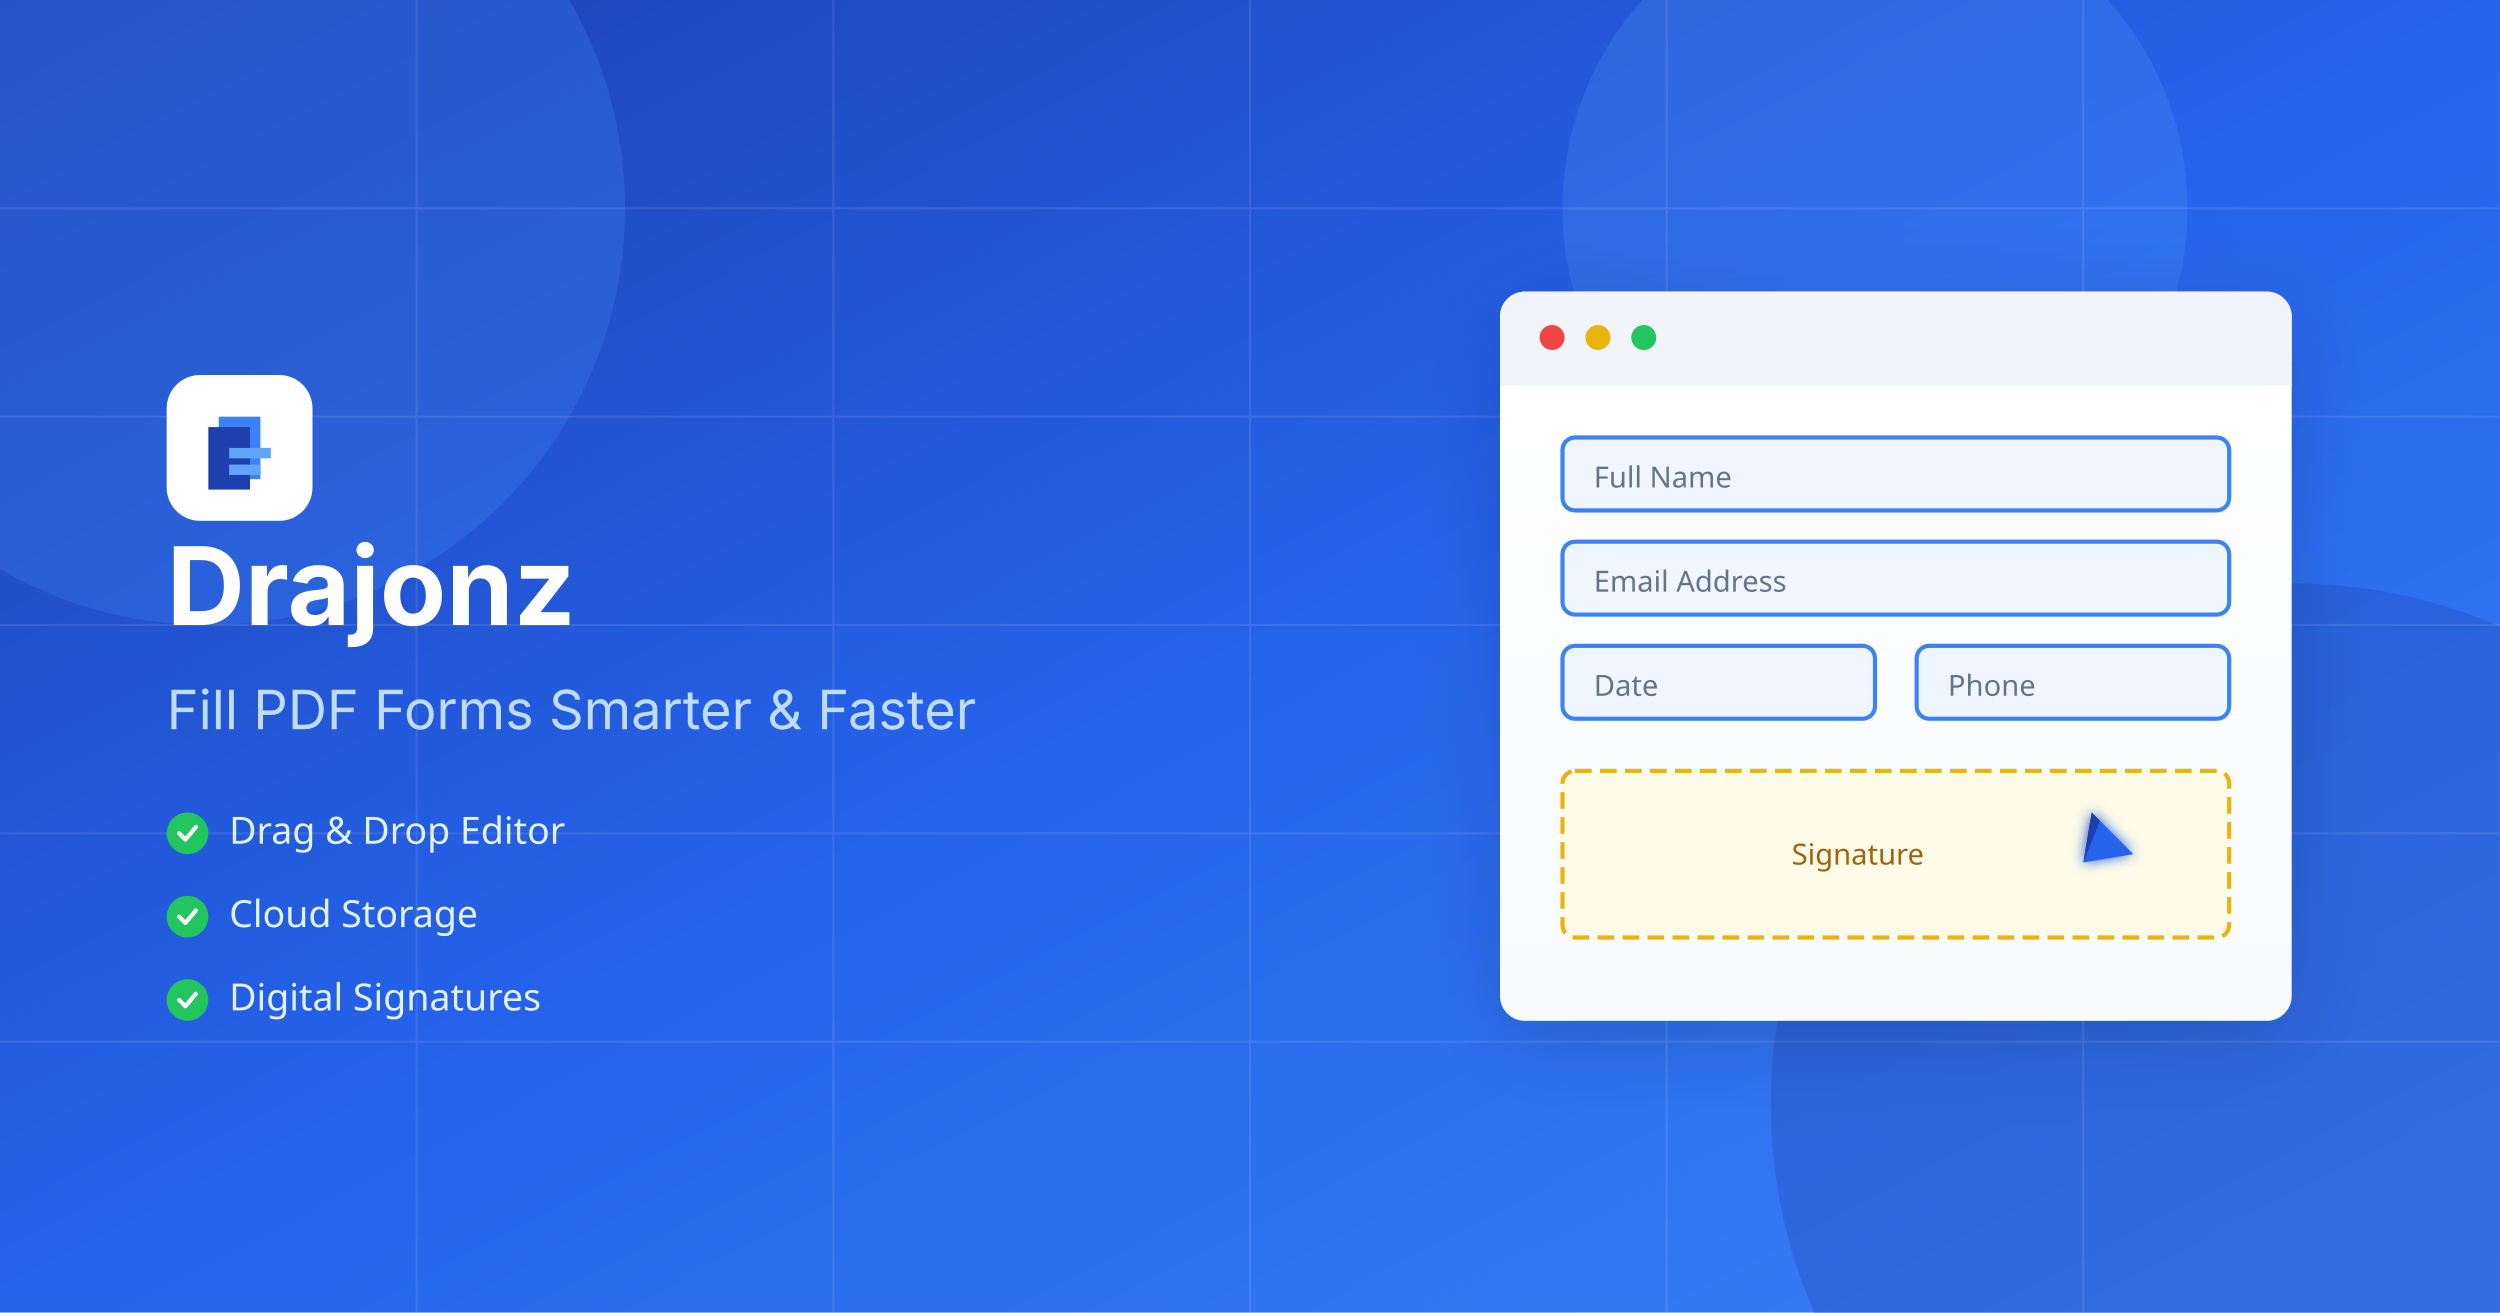
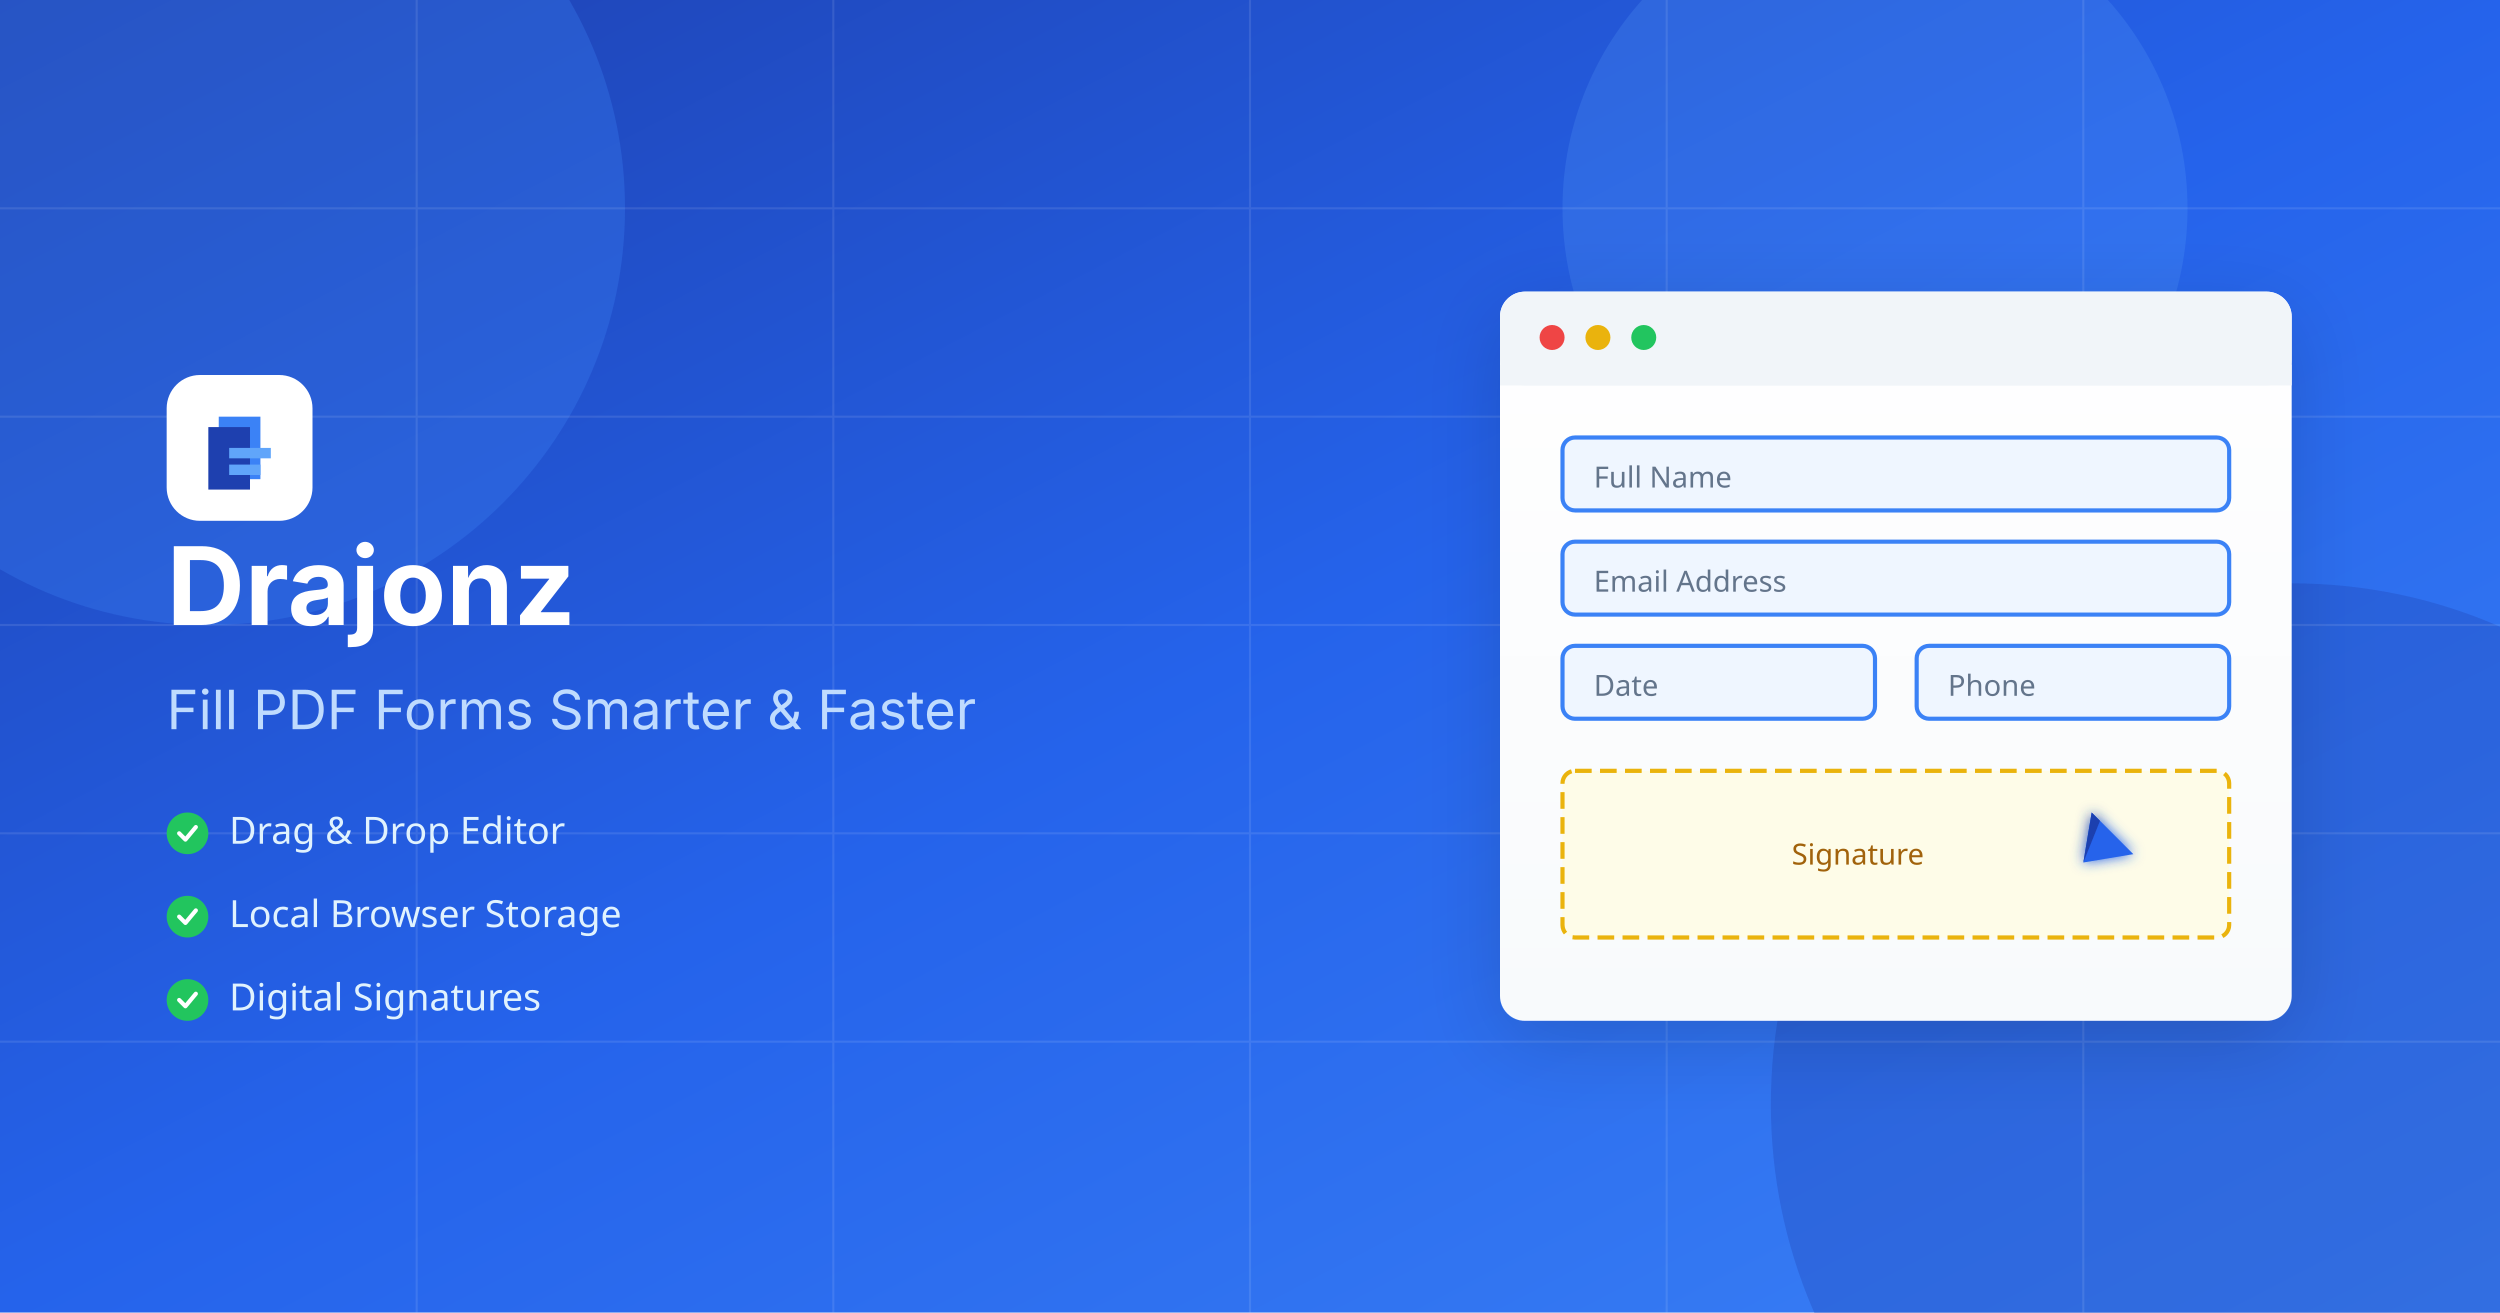
<svg xmlns="http://www.w3.org/2000/svg" width="1200" height="630" viewBox="0 0 1200 630" fill="none">
  <defs>
    <linearGradient id="bgGradient" x1="0%" y1="0%" x2="100%" y2="100%">
      <stop offset="0%" style="stop-color:#1e40af" />
      <stop offset="50%" style="stop-color:#2563eb" />
      <stop offset="100%" style="stop-color:#3b82f6" />
    </linearGradient>
    <linearGradient id="cardGradient" x1="0%" y1="0%" x2="0%" y2="100%">
      <stop offset="0%" style="stop-color:#ffffff" />
      <stop offset="100%" style="stop-color:#f8fafc" />
    </linearGradient>
    <filter id="shadow" x="-20%" y="-20%" width="140%" height="140%">
      <feDropShadow dx="0" dy="10" stdDeviation="20" flood-color="#000" flood-opacity="0.15" />
    </filter>
    <filter id="glow" x="-50%" y="-50%" width="200%" height="200%">
      <feGaussianBlur stdDeviation="3" result="coloredBlur" />
      <feMerge>
        <feMergeNode in="coloredBlur" />
        <feMergeNode in="SourceGraphic" />
      </feMerge>
    </filter>
  </defs>
  <rect width="1200" height="630" fill="url(#bgGradient)" />
  <circle cx="100" cy="100" r="200" fill="#3b82f6" opacity="0.3" />
  <circle cx="1100" cy="530" r="250" fill="#1e40af" opacity="0.3" />
  <circle cx="900" cy="100" r="150" fill="#60a5fa" opacity="0.2" />
  <g opacity="0.1">
    <line x1="0" y1="100" x2="1200" y2="100" stroke="white" stroke-width="1" />
    <line x1="0" y1="200" x2="1200" y2="200" stroke="white" stroke-width="1" />
    <line x1="0" y1="300" x2="1200" y2="300" stroke="white" stroke-width="1" />
    <line x1="0" y1="400" x2="1200" y2="400" stroke="white" stroke-width="1" />
    <line x1="0" y1="500" x2="1200" y2="500" stroke="white" stroke-width="1" />
    <line x1="200" y1="0" x2="200" y2="630" stroke="white" stroke-width="1" />
    <line x1="400" y1="0" x2="400" y2="630" stroke="white" stroke-width="1" />
    <line x1="600" y1="0" x2="600" y2="630" stroke="white" stroke-width="1" />
    <line x1="800" y1="0" x2="800" y2="630" stroke="white" stroke-width="1" />
    <line x1="1000" y1="0" x2="1000" y2="630" stroke="white" stroke-width="1" />
  </g>
  <g filter="url(#shadow)" transform="translate(720, 140)">
    <rect x="0" y="0" width="380" height="350" rx="12" fill="url(#cardGradient)" />
    <rect x="0" y="0" width="380" height="45" rx="12" fill="#f1f5f9" />
    <rect x="0" y="35" width="380" height="10" fill="#f1f5f9" />
    <circle cx="25" cy="22" r="6" fill="#ef4444" />
    <circle cx="47" cy="22" r="6" fill="#eab308" />
    <circle cx="69" cy="22" r="6" fill="#22c55e" />
    <rect x="30" y="70" width="320" height="35" rx="6" fill="#eff6ff" stroke="#3b82f6" stroke-width="2" />
    <text x="45" y="94" font-family="system-ui, sans-serif" font-size="14" fill="#64748b">Full Name</text>
    <rect x="30" y="120" width="320" height="35" rx="6" fill="#eff6ff" stroke="#3b82f6" stroke-width="2" />
    <text x="45" y="144" font-family="system-ui, sans-serif" font-size="14" fill="#64748b">Email Address</text>
    <rect x="30" y="170" width="150" height="35" rx="6" fill="#eff6ff" stroke="#3b82f6" stroke-width="2" />
    <text x="45" y="194" font-family="system-ui, sans-serif" font-size="14" fill="#64748b">Date</text>
    <rect x="200" y="170" width="150" height="35" rx="6" fill="#eff6ff" stroke="#3b82f6" stroke-width="2" />
    <text x="215" y="194" font-family="system-ui, sans-serif" font-size="14" fill="#64748b">Phone</text>
    <rect x="30" y="230" width="320" height="80" rx="6" fill="#fefce8" stroke="#eab308" stroke-width="2" stroke-dasharray="8,4" />
    <text x="140" y="275" font-family="system-ui, sans-serif" font-size="14" fill="#a16207">Signature</text>
    <g transform="translate(280, 250)" filter="url(#glow)">
      <path d="M0 24L4 0L24 20L12 22L0 24Z" fill="#2563eb" />
      <path d="M4 0L8 4L0 24L4 0Z" fill="#1e40af" />
    </g>
  </g>
  <g transform="translate(80, 180)">
    <rect x="0" y="0" width="70" height="70" rx="16" fill="white" />
    <g transform="translate(15, 15)">
      <path d="M10 5L30 5L30 35L10 35L10 5Z" fill="#3b82f6" />
      <path d="M5 10L25 10L25 40L5 40L5 10Z" fill="#1e40af" />
      <path d="M15 20L35 20L35 25L15 25Z" fill="#60a5fa" />
      <path d="M15 28L30 28L30 33L15 33Z" fill="#60a5fa" />
    </g>
    <text x="0" y="120" font-family="system-ui, -apple-system, sans-serif" font-size="52" font-weight="700" fill="white">
      Drajonz
    </text>
    <text x="0" y="170" font-family="system-ui, -apple-system, sans-serif" font-size="26" fill="#bfdbfe">
      Fill PDF Forms Smarter &amp; Faster
    </text>
    <g transform="translate(0, 210)">
      <g transform="translate(0, 0)">
        <circle cx="10" cy="10" r="10" fill="#22c55e" />
        <path d="M6 10L9 13L14 7" stroke="white" stroke-width="2" fill="none" stroke-linecap="round" stroke-linejoin="round" />
        <text x="30" y="15" font-family="system-ui, sans-serif" font-size="18" fill="#e0f2fe">Drag &amp; Drop Editor</text>
      </g>
      <g transform="translate(0, 40)">
        <circle cx="10" cy="10" r="10" fill="#22c55e" />
        <path d="M6 10L9 13L14 7" stroke="white" stroke-width="2" fill="none" stroke-linecap="round" stroke-linejoin="round" />
-         <text x="30" y="15" font-family="system-ui, sans-serif" font-size="18" fill="#e0f2fe">Cloud Storage</text>
+         <text x="30" y="15" font-family="system-ui, sans-serif" font-size="18" fill="#e0f2fe">Local Browser Storage</text>
      </g>
      <g transform="translate(0, 80)">
        <circle cx="10" cy="10" r="10" fill="#22c55e" />
        <path d="M6 10L9 13L14 7" stroke="white" stroke-width="2" fill="none" stroke-linecap="round" stroke-linejoin="round" />
        <text x="30" y="15" font-family="system-ui, sans-serif" font-size="18" fill="#e0f2fe">Digital Signatures</text>
      </g>
    </g>
  </g>
</svg>
